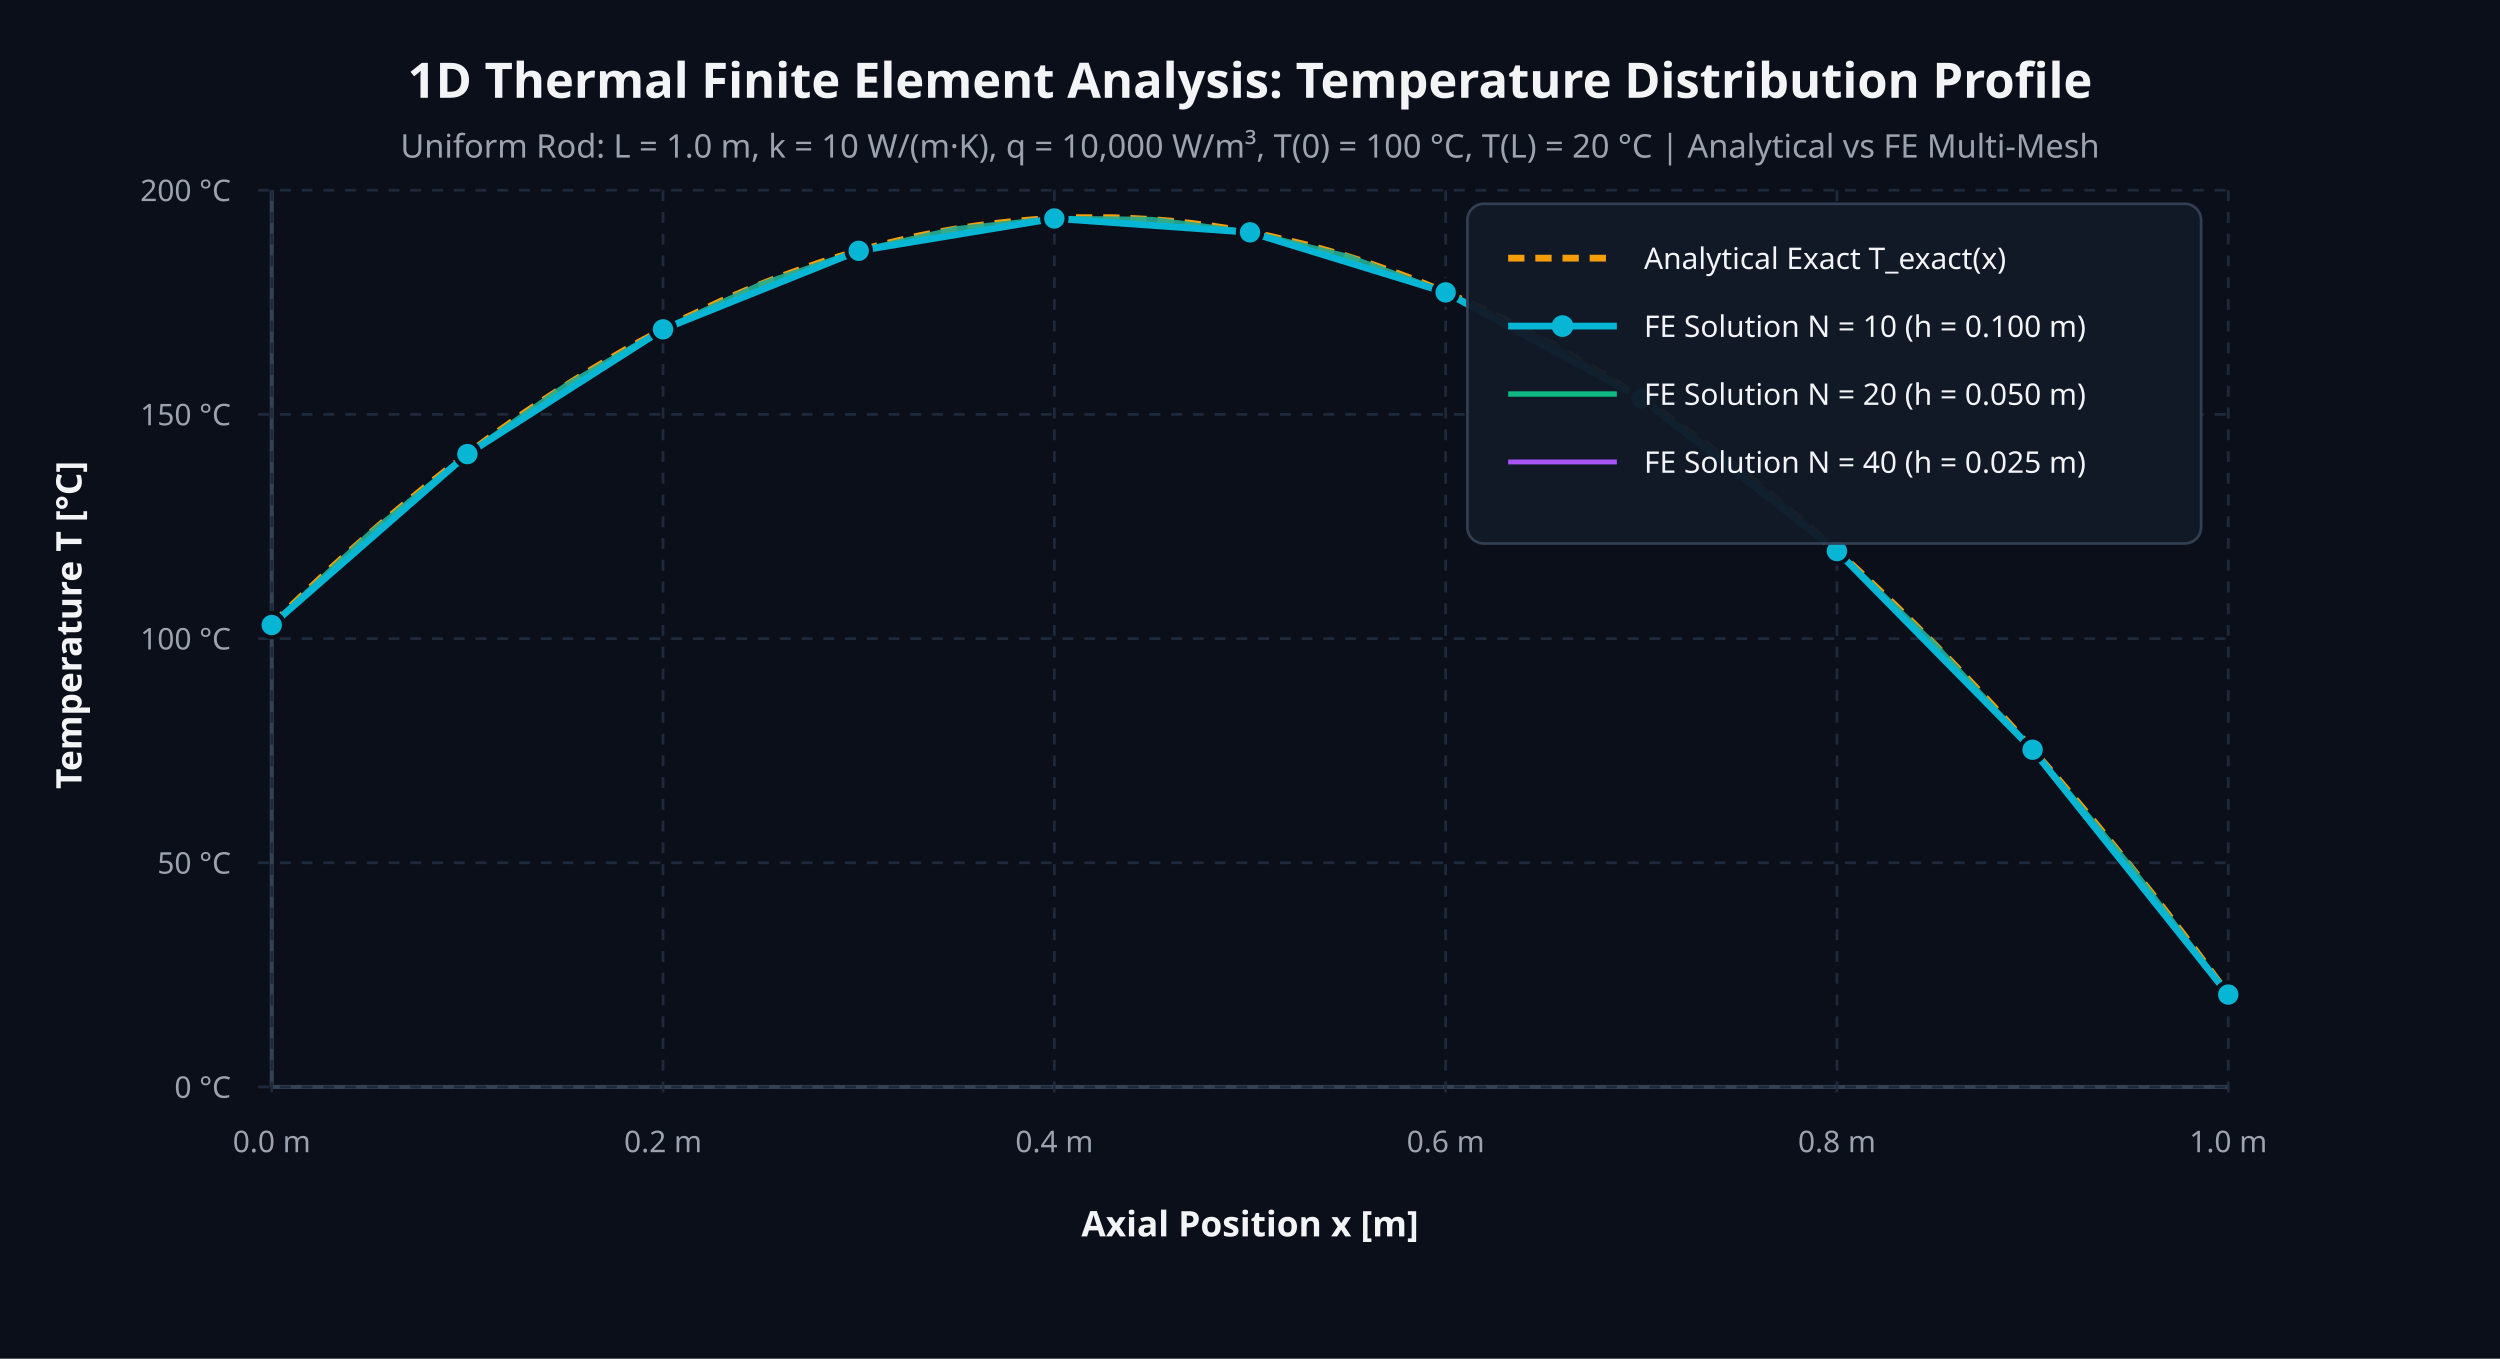
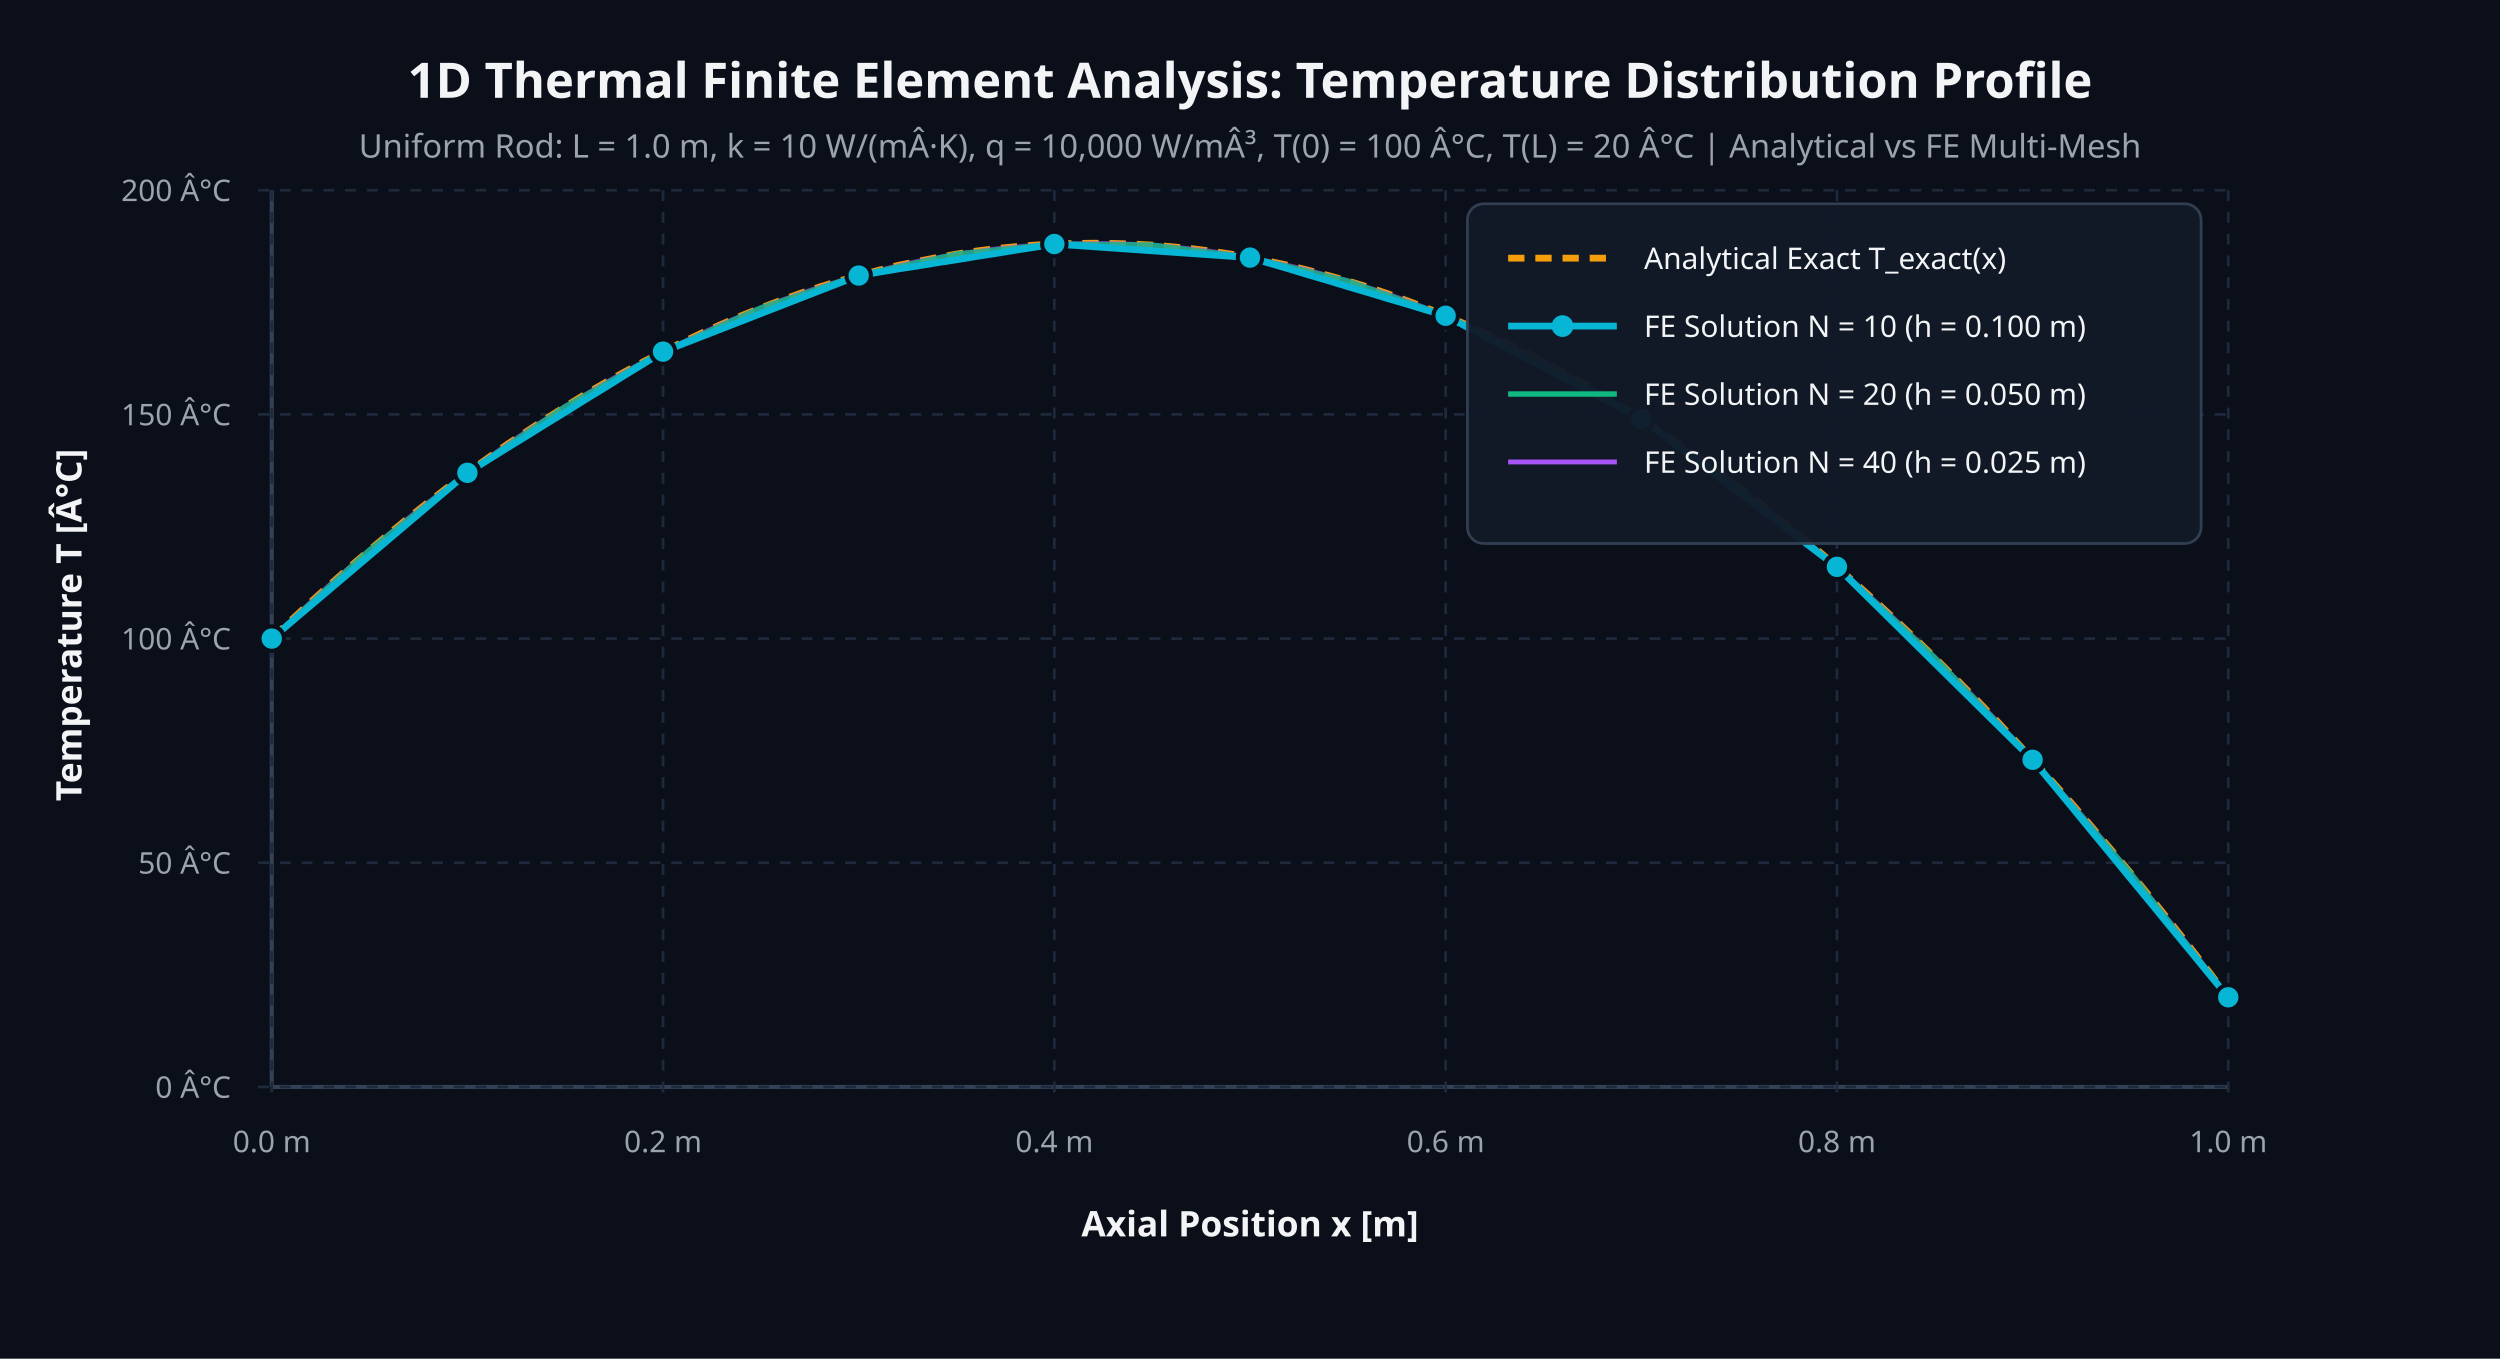
<svg xmlns="http://www.w3.org/2000/svg" viewBox="0 0 920 500" width="920" height="500">
  <rect width="100%" height="100%" fill="#0b0f19" />
  <text x="460" y="36" fill="#f3f4f6" font-family="system-ui, sans-serif" font-size="18" font-weight="bold" text-anchor="middle">1D Thermal Finite Element Analysis: Temperature Distribution Profile</text>
-   <text x="460" y="58" fill="#9ca3af" font-family="system-ui, sans-serif" font-size="12" text-anchor="middle">Uniform Rod: L = 1.0 m, k = 10 W/(m·K), q = 10,000 W/m³, T(0) = 100 °C, T(L) = 20 °C | Analytical vs FE Multi-Mesh</text>
+   <text x="460" y="58" fill="#9ca3af" font-family="system-ui, sans-serif" font-size="12" text-anchor="middle">Uniform Rod: L = 1.0 m, k = 10 W/(mÂ·K), q = 10,000 W/mÂ³, T(0) = 100 Â°C, T(L) = 20 Â°C | Analytical vs FE Multi-Mesh</text>
  <line x1="100" y1="400" x2="820" y2="400" stroke="#334155" stroke-width="1.5" />
  <line x1="100" y1="70" x2="100" y2="400" stroke="#334155" stroke-width="1.5" />
  <line x1="95" y1="400" x2="820" y2="400" stroke="#1e293b" stroke-dasharray="4,4" />
-   <text x="85" y="404" fill="#9ca3af" font-family="system-ui, sans-serif" font-size="11" text-anchor="end">0 °C</text>
+   <text x="85" y="404" fill="#9ca3af" font-family="system-ui, sans-serif" font-size="11" text-anchor="end">0 Â°C</text>
  <line x1="95" y1="317.5" x2="820" y2="317.5" stroke="#1e293b" stroke-dasharray="4,4" />
-   <text x="85" y="321.5" fill="#9ca3af" font-family="system-ui, sans-serif" font-size="11" text-anchor="end">50 °C</text>
+   <text x="85" y="321.5" fill="#9ca3af" font-family="system-ui, sans-serif" font-size="11" text-anchor="end">50 Â°C</text>
  <line x1="95" y1="235" x2="820" y2="235" stroke="#1e293b" stroke-dasharray="4,4" />
-   <text x="85" y="239" fill="#9ca3af" font-family="system-ui, sans-serif" font-size="11" text-anchor="end">100 °C</text>
+   <text x="85" y="239" fill="#9ca3af" font-family="system-ui, sans-serif" font-size="11" text-anchor="end">100 Â°C</text>
  <line x1="95" y1="152.5" x2="820" y2="152.5" stroke="#1e293b" stroke-dasharray="4,4" />
-   <text x="85" y="156.5" fill="#9ca3af" font-family="system-ui, sans-serif" font-size="11" text-anchor="end">150 °C</text>
+   <text x="85" y="156.5" fill="#9ca3af" font-family="system-ui, sans-serif" font-size="11" text-anchor="end">150 Â°C</text>
  <line x1="95" y1="70" x2="820" y2="70" stroke="#1e293b" stroke-dasharray="4,4" />
-   <text x="85" y="74" fill="#9ca3af" font-family="system-ui, sans-serif" font-size="11" text-anchor="end">200 °C</text>
+   <text x="85" y="74" fill="#9ca3af" font-family="system-ui, sans-serif" font-size="11" text-anchor="end">200 Â°C</text>
  <line x1="100" y1="70" x2="100" y2="405" stroke="#1e293b" stroke-dasharray="4,4" />
  <text x="100" y="424" fill="#9ca3af" font-family="system-ui, sans-serif" font-size="11" text-anchor="middle">0.0 m</text>
  <line x1="244" y1="70" x2="244" y2="405" stroke="#1e293b" stroke-dasharray="4,4" />
  <text x="244" y="424" fill="#9ca3af" font-family="system-ui, sans-serif" font-size="11" text-anchor="middle">0.2 m</text>
  <line x1="388" y1="70" x2="388" y2="405" stroke="#1e293b" stroke-dasharray="4,4" />
  <text x="388" y="424" fill="#9ca3af" font-family="system-ui, sans-serif" font-size="11" text-anchor="middle">0.4 m</text>
  <line x1="532" y1="70" x2="532" y2="405" stroke="#1e293b" stroke-dasharray="4,4" />
  <text x="532" y="424" fill="#9ca3af" font-family="system-ui, sans-serif" font-size="11" text-anchor="middle">0.6 m</text>
  <line x1="676" y1="70" x2="676" y2="405" stroke="#1e293b" stroke-dasharray="4,4" />
  <text x="676" y="424" fill="#9ca3af" font-family="system-ui, sans-serif" font-size="11" text-anchor="middle">0.8 m</text>
  <line x1="820" y1="70" x2="820" y2="405" stroke="#1e293b" stroke-dasharray="4,4" />
  <text x="820" y="424" fill="#9ca3af" font-family="system-ui, sans-serif" font-size="11" text-anchor="middle">1.0 m</text>
  <text x="460" y="455" fill="#f3f4f6" font-family="system-ui, sans-serif" font-size="13" font-weight="600" text-anchor="middle">Axial Position x [m]</text>
-   <text x="30" y="230" fill="#f3f4f6" font-family="system-ui, sans-serif" font-size="13" font-weight="600" text-anchor="middle" transform="rotate(-90 30 230)">Temperature T [°C]</text>
-   <path d="M 100.0 230.0 L 107.2 222.9 L 114.4 216.1 L 121.6 209.3 L 128.8 202.8 L 136.0 196.4 L 143.2 190.2 L 150.4 184.2 L 157.6 178.3 L 164.8 172.6 L 172.0 167.1 L 179.2 161.7 L 186.4 156.6 L 193.6 151.5 L 200.8 146.7 L 208.0 142.0 L 215.2 137.5 L 222.4 133.2 L 229.6 129.0 L 236.8 125.0 L 244.0 121.2 L 251.2 117.5 L 258.4 114.1 L 265.6 110.7 L 272.8 107.6 L 280.0 104.6 L 287.2 101.8 L 294.4 99.2 L 301.6 96.7 L 308.8 94.4 L 316.0 92.3 L 323.2 90.3 L 330.4 88.6 L 337.6 86.9 L 344.8 85.5 L 352.0 84.2 L 359.2 83.1 L 366.4 82.2 L 373.6 81.4 L 380.8 80.8 L 388.0 80.4 L 395.2 80.1 L 402.4 80.1 L 409.6 80.1 L 416.8 80.4 L 424.0 80.8 L 431.2 81.4 L 438.4 82.2 L 445.6 83.1 L 452.8 84.2 L 460.0 85.5 L 467.2 86.9 L 474.4 88.6 L 481.6 90.3 L 488.8 92.3 L 496.0 94.4 L 503.2 96.7 L 510.4 99.2 L 517.6 101.8 L 524.8 104.6 L 532.0 107.6 L 539.2 110.7 L 546.4 114.1 L 553.6 117.5 L 560.8 121.2 L 568.0 125.0 L 575.2 129.0 L 582.4 133.2 L 589.6 137.5 L 596.8 142.0 L 604.0 146.7 L 611.2 151.5 L 618.4 156.6 L 625.6 161.7 L 632.8 167.1 L 640.0 172.6 L 647.2 178.3 L 654.4 184.2 L 661.6 190.2 L 668.8 196.4 L 676.0 202.8 L 683.2 209.3 L 690.4 216.1 L 697.6 222.9 L 704.8 230.0 L 712.0 237.2 L 719.2 244.6 L 726.4 252.2 L 733.6 259.9 L 740.8 267.8 L 748.0 275.9 L 755.2 284.1 L 762.4 292.6 L 769.6 301.1 L 776.8 309.9 L 784.0 318.8 L 791.2 327.9 L 798.4 337.2 L 805.6 346.6 L 812.8 356.2 L 820.0 366.0" fill="none" stroke="#f59e0b" stroke-width="2.5" stroke-dasharray="6,4" />
-   <path d="M 100.0 230.0 L 136.0 196.4 L 172.0 167.1 L 208.0 142.0 L 244.0 121.2 L 280.0 104.6 L 316.0 92.3 L 352.0 84.2 L 388.0 80.4 L 424.0 80.8 L 460.0 85.5 L 496.0 94.4 L 532.0 107.6 L 568.0 125.0 L 604.0 146.7 L 640.0 172.6 L 676.0 202.8 L 712.0 237.2 L 748.0 275.9 L 784.0 318.8 L 820.0 366.0" fill="none" stroke="#a855f7" stroke-width="1.8" opacity="0.6" />
-   <path d="M 100.0 230.0 L 136.0 196.4 L 172.0 167.1 L 208.0 142.0 L 244.0 121.2 L 280.0 104.6 L 316.0 92.3 L 352.0 84.2 L 388.0 80.4 L 424.0 80.8 L 460.0 85.5 L 496.0 94.4 L 532.0 107.6 L 568.0 125.0 L 604.0 146.7 L 640.0 172.6 L 676.0 202.8 L 712.0 237.2 L 748.0 275.9 L 784.0 318.8 L 820.0 366.0" fill="none" stroke="#10b981" stroke-width="2.0" opacity="0.8" />
-   <path d="M 100.0 230.0 L 172.0 167.1 L 244.0 121.2 L 316.0 92.3 L 388.0 80.4 L 460.0 85.5 L 532.0 107.6 L 604.0 146.7 L 676.0 202.8 L 748.0 275.9 L 820.0 366.0" fill="none" stroke="#06b6d4" stroke-width="2.5" />
-   <circle cx="100.0" cy="230.0" r="4.5" fill="#06b6d4" stroke="#0b0f19" stroke-width="1.5" />
-   <circle cx="172.0" cy="167.1" r="4.5" fill="#06b6d4" stroke="#0b0f19" stroke-width="1.5" />
-   <circle cx="244.0" cy="121.2" r="4.5" fill="#06b6d4" stroke="#0b0f19" stroke-width="1.5" />
-   <circle cx="316.0" cy="92.3" r="4.5" fill="#06b6d4" stroke="#0b0f19" stroke-width="1.5" />
-   <circle cx="388.0" cy="80.4" r="4.5" fill="#06b6d4" stroke="#0b0f19" stroke-width="1.5" />
-   <circle cx="460.0" cy="85.5" r="4.5" fill="#06b6d4" stroke="#0b0f19" stroke-width="1.5" />
-   <circle cx="532.0" cy="107.6" r="4.5" fill="#06b6d4" stroke="#0b0f19" stroke-width="1.5" />
-   <circle cx="604.0" cy="146.7" r="4.5" fill="#06b6d4" stroke="#0b0f19" stroke-width="1.5" />
-   <circle cx="676.0" cy="202.8" r="4.5" fill="#06b6d4" stroke="#0b0f19" stroke-width="1.5" />
-   <circle cx="748.0" cy="275.9" r="4.5" fill="#06b6d4" stroke="#0b0f19" stroke-width="1.5" />
-   <circle cx="820.0" cy="366.0" r="4.5" fill="#06b6d4" stroke="#0b0f19" stroke-width="1.5" />
+   <text x="30" y="230" fill="#f3f4f6" font-family="system-ui, sans-serif" font-size="13" font-weight="600" text-anchor="middle" transform="rotate(-90 30 230)">Temperature T [Â°C]</text>
+   <path d="M 100 235 L 107.2 228.2 L 114.4 221.5 L 121.6 215 L 128.8 208.6 L 136 202.4 L 143.2 196.4 L 150.4 190.5 L 157.6 184.8 L 164.8 179.3 L 172 174 L 179.2 168.8 L 186.4 163.7 L 193.6 158.9 L 200.8 154.2 L 208 149.6 L 215.2 145.2 L 222.4 141 L 229.6 137 L 236.8 133.1 L 244 129.4 L 251.2 125.9 L 258.4 122.5 L 265.6 119.3 L 272.8 116.2 L 280 113.3 L 287.2 110.6 L 294.4 108 L 301.6 105.6 L 308.8 103.4 L 316 101.4 L 323.2 99.5 L 330.4 97.7 L 337.6 96.2 L 344.8 94.8 L 352 93.5 L 359.2 92.4 L 366.4 91.5 L 373.6 90.8 L 380.8 90.2 L 388 89.8 L 395.2 89.6 L 402.4 89.5 L 409.6 89.6 L 416.8 89.8 L 424 90.2 L 431.2 90.8 L 438.4 91.5 L 445.6 92.4 L 452.8 93.5 L 460 94.8 L 467.2 96.2 L 474.4 97.7 L 481.6 99.5 L 488.8 101.4 L 496 103.4 L 503.2 105.6 L 510.4 108 L 517.6 110.6 L 524.8 113.3 L 532 116.2 L 539.2 119.3 L 546.4 122.5 L 553.6 125.9 L 560.8 129.4 L 568 133.1 L 575.2 137 L 582.4 141 L 589.6 145.2 L 596.8 149.6 L 604 154.2 L 611.2 158.9 L 618.4 163.7 L 625.6 168.8 L 632.8 174 L 640 179.3 L 647.2 184.8 L 654.4 190.5 L 661.6 196.4 L 668.8 202.4 L 676 208.6 L 683.2 215 L 690.4 221.5 L 697.6 228.2 L 704.8 235 L 712 242 L 719.2 249.2 L 726.4 256.5 L 733.6 264 L 740.8 271.7 L 748 279.6 L 755.2 287.6 L 762.4 295.7 L 769.6 304.1 L 776.8 312.6 L 784 321.2 L 791.2 330 L 798.4 339 L 805.6 348.2 L 812.8 357.5 L 820 367" fill="none" stroke="#f59e0b" stroke-width="2.5" stroke-dasharray="6,4" />
+   <path d="M 100 235 L 107.2 228.3 L 114.4 221.6 L 121.6 215 L 128.8 208.7 L 136 202.4 L 143.2 196.5 L 150.4 190.6 L 157.6 184.9 L 164.8 179.4 L 172 174 L 179.2 168.9 L 186.4 163.8 L 193.6 158.9 L 200.8 154.3 L 208 149.6 L 215.2 145.4 L 222.4 141.1 L 229.6 137.1 L 236.8 133.2 L 244 129.4 L 251.2 126 L 258.4 122.6 L 265.6 119.3 L 272.8 116.3 L 280 113.3 L 287.2 110.7 L 294.4 108.1 L 301.6 105.7 L 308.8 103.5 L 316 101.4 L 323.2 99.6 L 330.4 97.8 L 337.6 96.2 L 344.8 94.9 L 352 93.5 L 359.2 92.6 L 366.4 91.6 L 373.6 90.9 L 380.8 90.3 L 388 89.8 L 395.2 89.7 L 402.4 89.6 L 409.6 89.6 L 416.8 89.9 L 424 90.2 L 431.2 90.9 L 438.4 91.6 L 445.6 92.5 L 452.8 93.6 L 460 94.8 L 467.2 96.3 L 474.4 97.8 L 481.6 99.5 L 488.8 101.5 L 496 103.4 L 503.2 105.8 L 510.4 108.1 L 517.6 110.7 L 524.8 113.4 L 532 116.2 L 539.2 119.4 L 546.4 122.6 L 553.6 125.9 L 560.8 129.5 L 568 133.1 L 575.2 137.1 L 582.4 141.1 L 589.6 145.3 L 596.8 149.7 L 604 154.2 L 611.2 159 L 618.4 163.8 L 625.6 168.8 L 632.8 174.1 L 640 179.3 L 647.2 185 L 654.4 190.6 L 661.6 196.5 L 668.8 202.5 L 676 208.6 L 683.2 215.1 L 690.4 221.6 L 697.6 228.2 L 704.8 235.1 L 712 242 L 719.2 249.3 L 726.4 256.6 L 733.6 264.1 L 740.8 271.8 L 748 279.6 L 755.2 287.7 L 762.4 295.8 L 769.6 304.1 L 776.8 312.7 L 784 321.2 L 791.2 330.2 L 798.4 339.1 L 805.6 348.3 L 812.8 357.6 L 820 367" fill="none" stroke="#a855f7" stroke-width="1.8" opacity="0.6" />
+   <path d="M 100 235 L 107.2 228.5 L 114.4 222 L 121.6 215.4 L 128.8 208.9 L 136 202.4 L 143.2 196.7 L 150.4 191 L 157.6 185.3 L 164.8 179.6 L 172 174 L 179.2 169.1 L 186.4 164.2 L 193.6 159.3 L 200.8 154.5 L 208 149.6 L 215.2 145.6 L 222.4 141.5 L 229.6 137.5 L 236.8 133.4 L 244 129.4 L 251.2 126.2 L 258.4 123 L 265.6 119.7 L 272.8 116.5 L 280 113.3 L 287.2 110.9 L 294.4 108.5 L 301.6 106.1 L 308.8 103.7 L 316 101.4 L 323.2 99.8 L 330.4 98.2 L 337.6 96.6 L 344.8 95.1 L 352 93.5 L 359.2 92.8 L 366.4 92 L 373.6 91.3 L 380.8 90.5 L 388 89.8 L 395.2 89.9 L 402.4 90 L 409.6 90 L 416.8 90.1 L 424 90.2 L 431.2 91.1 L 438.4 92 L 445.6 92.9 L 452.8 93.8 L 460 94.8 L 467.2 96.5 L 474.4 98.2 L 481.6 99.9 L 488.8 101.7 L 496 103.4 L 503.2 106 L 510.4 108.5 L 517.6 111.1 L 524.8 113.6 L 532 116.2 L 539.2 119.6 L 546.4 123 L 553.6 126.3 L 560.8 129.7 L 568 133.1 L 575.2 137.3 L 582.4 141.5 L 589.6 145.7 L 596.8 149.9 L 604 154.2 L 611.2 159.2 L 618.4 164.2 L 625.6 169.2 L 632.8 174.3 L 640 179.3 L 647.2 185.2 L 654.4 191 L 661.6 196.9 L 668.8 202.7 L 676 208.6 L 683.2 215.3 L 690.4 222 L 697.6 228.6 L 704.8 235.3 L 712 242 L 719.2 249.5 L 726.4 257 L 733.6 264.5 L 740.8 272 L 748 279.6 L 755.2 287.9 L 762.4 296.2 L 769.6 304.5 L 776.8 312.9 L 784 321.2 L 791.2 330.4 L 798.4 339.5 L 805.6 348.7 L 812.8 357.8 L 820 367" fill="none" stroke="#10b981" stroke-width="2.0" opacity="0.8" />
+   <path d="M 100 235 L 107.2 228.9 L 114.4 222.8 L 121.6 216.7 L 128.8 210.6 L 136 204.5 L 143.2 198.4 L 150.4 192.3 L 157.6 186.2 L 164.8 180.1 L 172 174 L 179.2 169.5 L 186.4 165 L 193.6 160.6 L 200.8 156.1 L 208 151.7 L 215.2 147.2 L 222.4 142.8 L 229.6 138.3 L 236.8 133.9 L 244 129.4 L 251.2 126.6 L 258.4 123.8 L 265.6 121 L 272.8 118.2 L 280 115.4 L 287.2 112.6 L 294.4 109.8 L 301.6 107 L 308.8 104.2 L 316 101.4 L 323.2 100.2 L 330.4 99 L 337.6 97.9 L 344.8 96.7 L 352 95.6 L 359.2 94.4 L 366.4 93.3 L 373.6 92.1 L 380.8 91 L 388 89.8 L 395.2 90.3 L 402.4 90.8 L 409.6 91.3 L 416.8 91.8 L 424 92.3 L 431.2 92.8 L 438.4 93.3 L 445.6 93.8 L 452.8 94.3 L 460 94.8 L 467.2 96.9 L 474.4 99 L 481.6 101.2 L 488.8 103.3 L 496 105.5 L 503.2 107.6 L 510.4 109.8 L 517.6 111.9 L 524.8 114.1 L 532 116.2 L 539.2 120 L 546.4 123.8 L 553.6 127.6 L 560.8 131.4 L 568 135.2 L 575.2 139 L 582.4 142.8 L 589.6 146.6 L 596.8 150.4 L 604 154.2 L 611.2 159.6 L 618.4 165 L 625.6 170.5 L 632.8 175.9 L 640 181.4 L 647.2 186.8 L 654.4 192.3 L 661.6 197.7 L 668.8 203.2 L 676 208.6 L 683.2 215.7 L 690.4 222.8 L 697.6 229.9 L 704.8 237 L 712 244.1 L 719.2 251.2 L 726.4 258.3 L 733.6 265.4 L 740.8 272.5 L 748 279.6 L 755.2 288.3 L 762.4 297 L 769.6 305.8 L 776.8 314.5 L 784 323.3 L 791.2 332 L 798.4 340.8 L 805.6 349.5 L 812.8 358.3 L 820 367" fill="none" stroke="#06b6d4" stroke-width="2.5" />
+   <circle cx="100" cy="235" r="4.5" fill="#06b6d4" stroke="#0b0f19" stroke-width="1.5" />
+   <circle cx="172" cy="174" r="4.5" fill="#06b6d4" stroke="#0b0f19" stroke-width="1.5" />
+   <circle cx="244" cy="129.4" r="4.5" fill="#06b6d4" stroke="#0b0f19" stroke-width="1.5" />
+   <circle cx="316" cy="101.4" r="4.5" fill="#06b6d4" stroke="#0b0f19" stroke-width="1.5" />
+   <circle cx="388" cy="89.8" r="4.5" fill="#06b6d4" stroke="#0b0f19" stroke-width="1.5" />
+   <circle cx="460" cy="94.8" r="4.5" fill="#06b6d4" stroke="#0b0f19" stroke-width="1.5" />
+   <circle cx="532" cy="116.2" r="4.5" fill="#06b6d4" stroke="#0b0f19" stroke-width="1.5" />
+   <circle cx="604" cy="154.2" r="4.5" fill="#06b6d4" stroke="#0b0f19" stroke-width="1.5" />
+   <circle cx="676" cy="208.6" r="4.5" fill="#06b6d4" stroke="#0b0f19" stroke-width="1.5" />
+   <circle cx="748" cy="279.6" r="4.5" fill="#06b6d4" stroke="#0b0f19" stroke-width="1.5" />
+   <circle cx="820" cy="367" r="4.5" fill="#06b6d4" stroke="#0b0f19" stroke-width="1.5" />
  <rect x="540" y="75" width="270" height="125" rx="6" fill="#111827" stroke="#334155" opacity="0.95" />
  <line x1="555" y1="95" x2="595" y2="95" stroke="#f59e0b" stroke-width="2.5" stroke-dasharray="6,4" />
  <text x="605" y="99" fill="#f3f4f6" font-family="system-ui, sans-serif" font-size="11">Analytical Exact T_exact(x)</text>
  <line x1="555" y1="120" x2="595" y2="120" stroke="#06b6d4" stroke-width="2.5" />
  <circle cx="575" cy="120" r="4" fill="#06b6d4" />
  <text x="605" y="124" fill="#f3f4f6" font-family="system-ui, sans-serif" font-size="11">FE Solution N = 10 (h = 0.100 m)</text>
  <line x1="555" y1="145" x2="595" y2="145" stroke="#10b981" stroke-width="2.0" />
  <text x="605" y="149" fill="#f3f4f6" font-family="system-ui, sans-serif" font-size="11">FE Solution N = 20 (h = 0.050 m)</text>
  <line x1="555" y1="170" x2="595" y2="170" stroke="#a855f7" stroke-width="1.8" />
  <text x="605" y="174" fill="#f3f4f6" font-family="system-ui, sans-serif" font-size="11">FE Solution N = 40 (h = 0.025 m)</text>
</svg>
